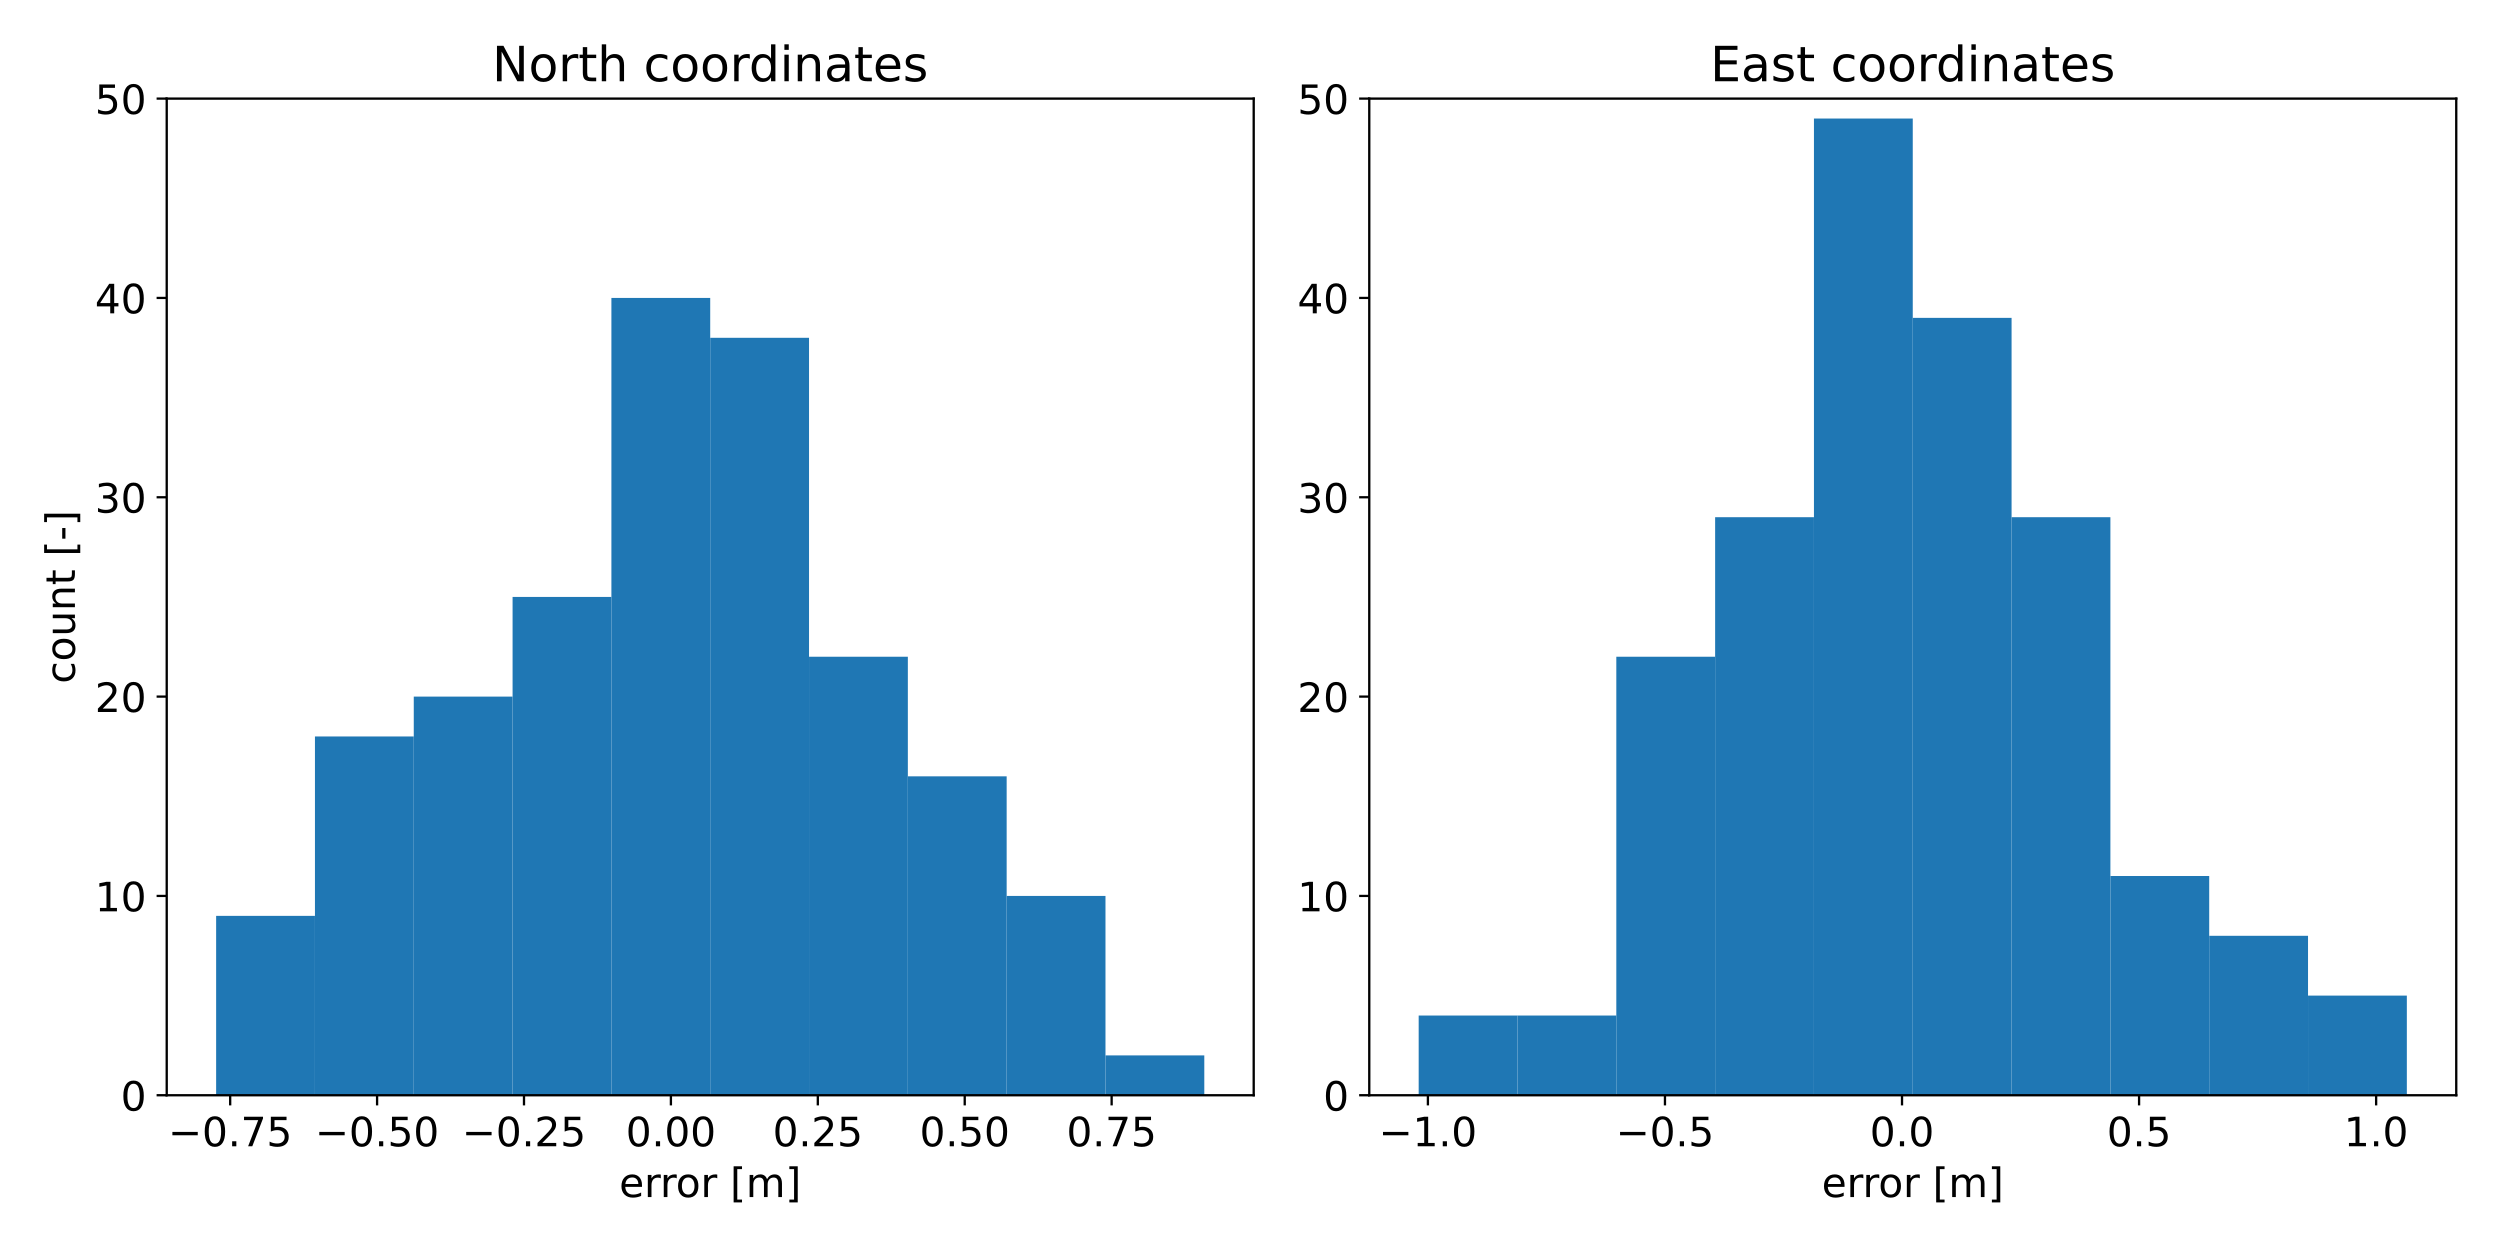
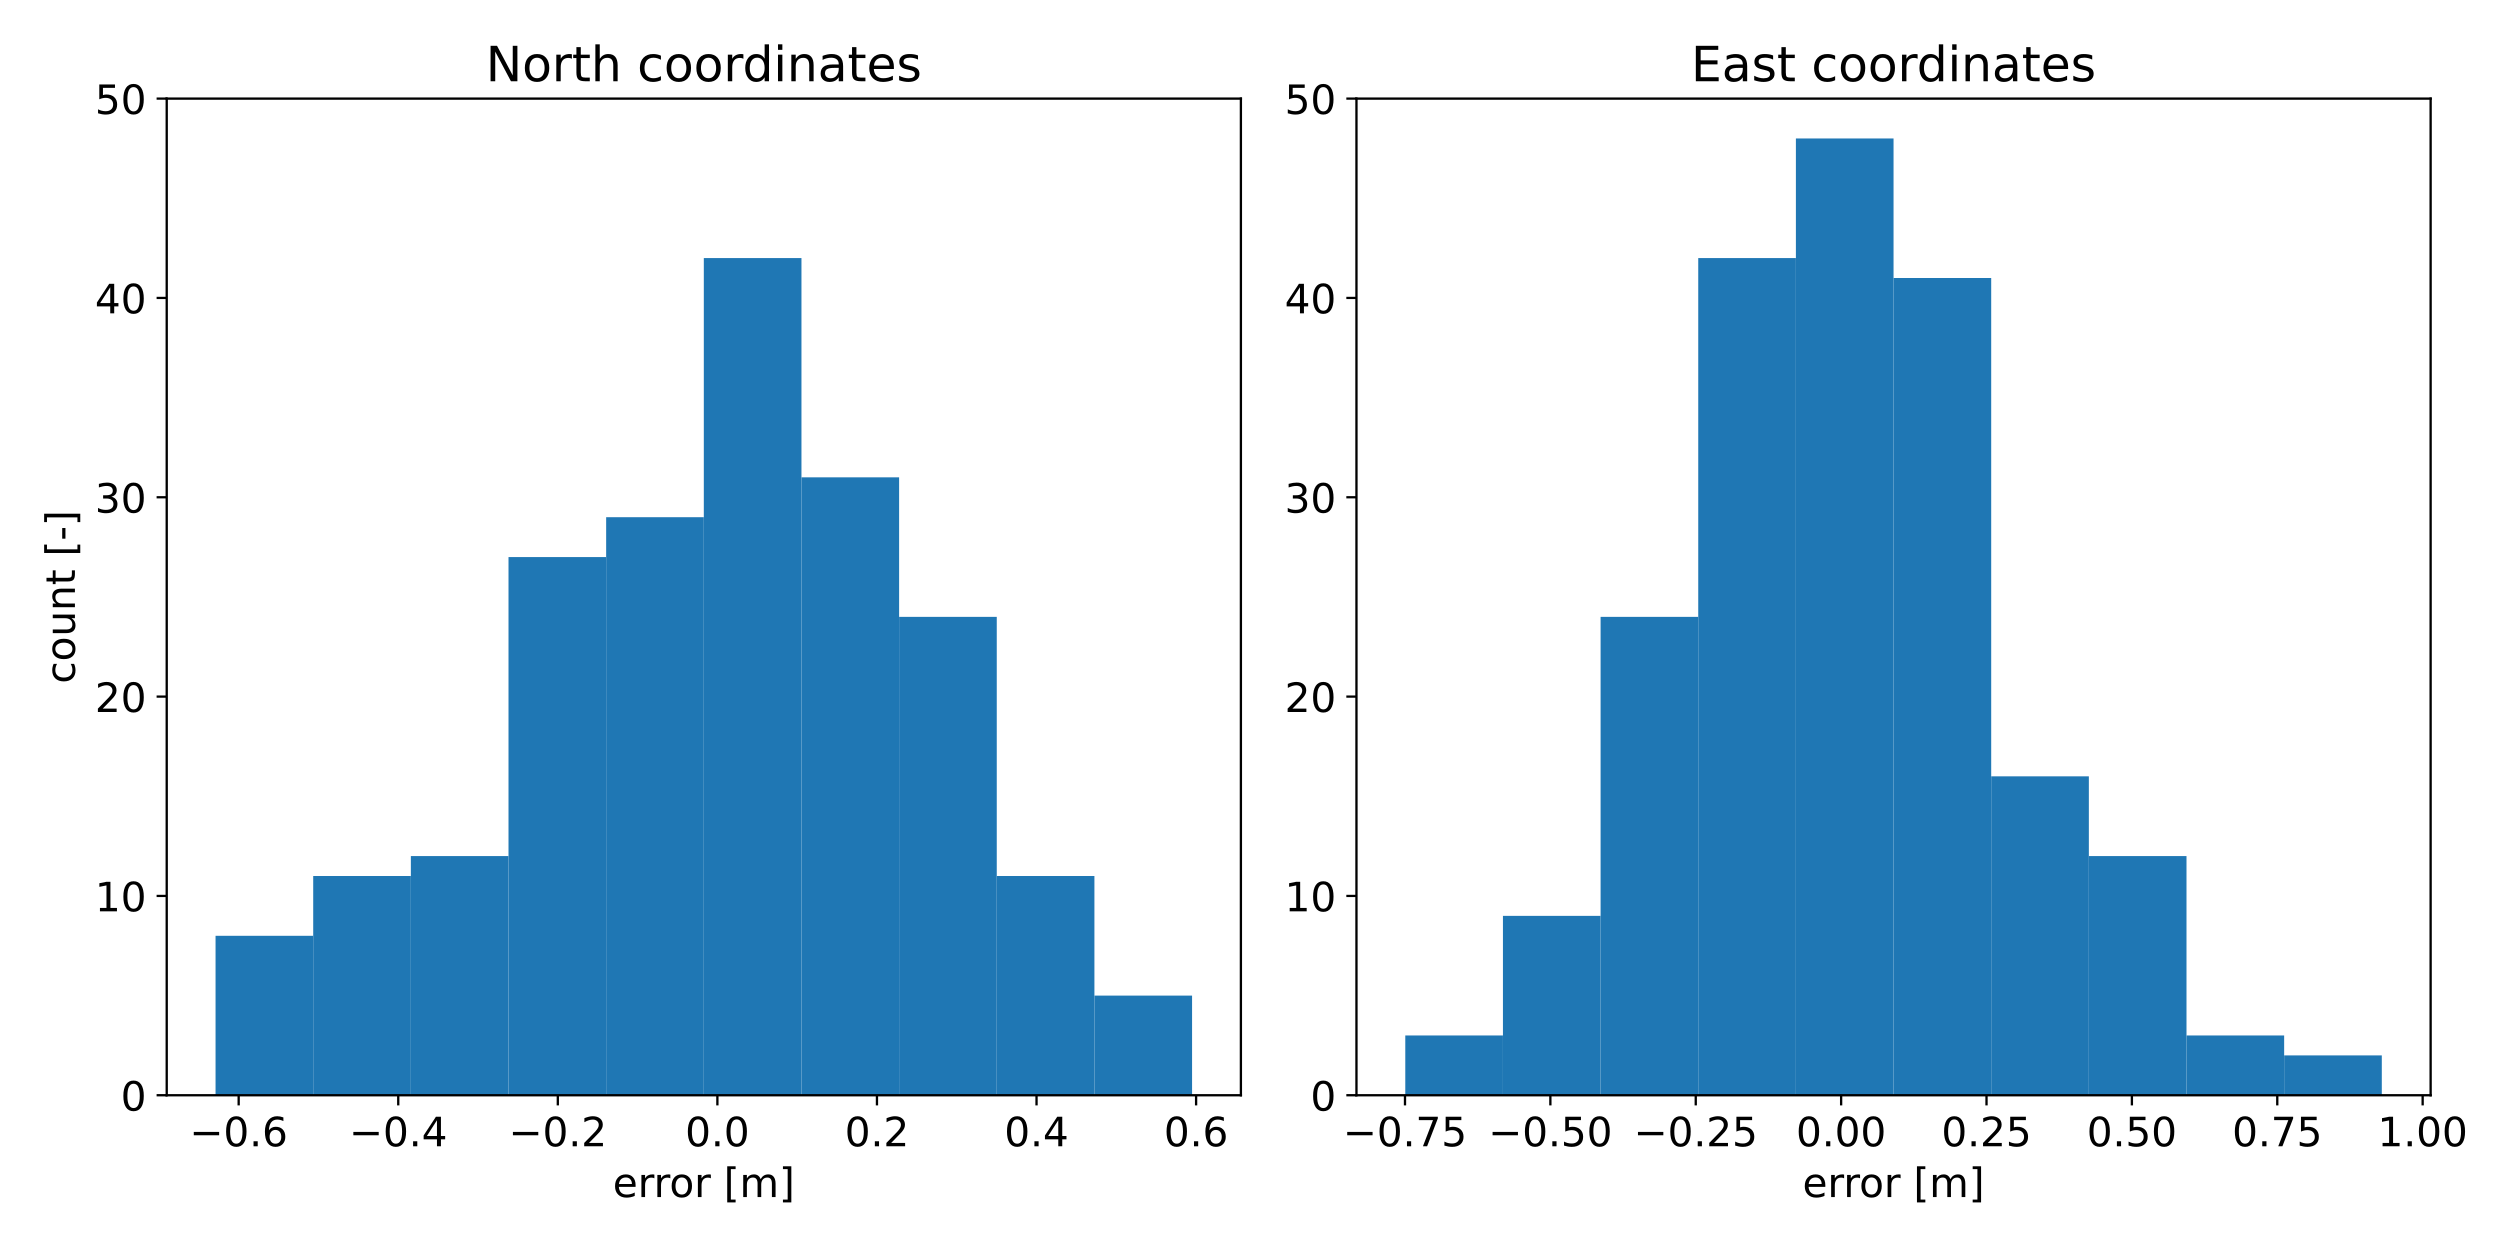
<svg xmlns="http://www.w3.org/2000/svg" xmlns:xlink="http://www.w3.org/1999/xlink" width="864pt" height="432pt" viewBox="0 0 864 432" version="1.1">
  <defs>
    <style type="text/css">*{stroke-linejoin: round; stroke-linecap: butt}</style>
  </defs>
  <g id="figure_1">
    <g id="patch_1">
      <path d="M 0 432  L 864 432  L 864 0  L 0 0  z " style="fill: #ffffff" />
    </g>
    <g id="axes_1">
      <g id="patch_2">
-         <path d="M 57.62 378.52  L 433.28 378.52  L 433.28 34.08  L 57.62 34.08  z " style="fill: #ffffff" />
+         <path d="M 57.62 378.52  L 428.853 378.52  L 428.853 34.08  L 57.62 34.08  z " style="fill: #ffffff" />
      </g>
      <g id="patch_3">
-         <path d="M 74.695 378.52  L 108.846 378.52  L 108.846 316.521  L 74.695 316.521  z " clip-path="url(#p1fa84234ca)" style="fill: #1f77b4" />
+         <path d="M 74.494 378.52  L 108.243 378.52  L 108.243 323.41  L 74.494 323.41  z " clip-path="url(#p7d3e9cc7a5)" style="fill: #1f77b4" />
      </g>
      <g id="patch_4">
-         <path d="M 108.846 378.52  L 142.997 378.52  L 142.997 254.522  L 108.846 254.522  z " clip-path="url(#p1fa84234ca)" style="fill: #1f77b4" />
+         <path d="M 108.243 378.52  L 141.991 378.52  L 141.991 302.743  L 108.243 302.743  z " clip-path="url(#p7d3e9cc7a5)" style="fill: #1f77b4" />
      </g>
      <g id="patch_5">
-         <path d="M 142.997 378.52  L 177.148 378.52  L 177.148 240.744  L 142.997 240.744  z " clip-path="url(#p1fa84234ca)" style="fill: #1f77b4" />
+         <path d="M 141.991 378.52  L 175.74 378.52  L 175.74 295.854  L 141.991 295.854  z " clip-path="url(#p7d3e9cc7a5)" style="fill: #1f77b4" />
      </g>
      <g id="patch_6">
-         <path d="M 177.148 378.52  L 211.299 378.52  L 211.299 206.3  L 177.148 206.3  z " clip-path="url(#p1fa84234ca)" style="fill: #1f77b4" />
+         <path d="M 175.74 378.52  L 209.488 378.52  L 209.488 192.522  L 175.74 192.522  z " clip-path="url(#p7d3e9cc7a5)" style="fill: #1f77b4" />
      </g>
      <g id="patch_7">
-         <path d="M 211.299 378.52  L 245.45 378.52  L 245.45 102.968  L 211.299 102.968  z " clip-path="url(#p1fa84234ca)" style="fill: #1f77b4" />
+         <path d="M 209.488 378.52  L 243.237 378.52  L 243.237 178.745  L 209.488 178.745  z " clip-path="url(#p7d3e9cc7a5)" style="fill: #1f77b4" />
      </g>
      <g id="patch_8">
-         <path d="M 245.45 378.52  L 279.601 378.52  L 279.601 116.746  L 245.45 116.746  z " clip-path="url(#p1fa84234ca)" style="fill: #1f77b4" />
+         <path d="M 243.237 378.52  L 276.985 378.52  L 276.985 89.19  L 243.237 89.19  z " clip-path="url(#p7d3e9cc7a5)" style="fill: #1f77b4" />
      </g>
      <g id="patch_9">
-         <path d="M 279.601 378.52  L 313.752 378.52  L 313.752 226.966  L 279.601 226.966  z " clip-path="url(#p1fa84234ca)" style="fill: #1f77b4" />
+         <path d="M 276.985 378.52  L 310.733 378.52  L 310.733 164.967  L 276.985 164.967  z " clip-path="url(#p7d3e9cc7a5)" style="fill: #1f77b4" />
      </g>
      <g id="patch_10">
-         <path d="M 313.752 378.52  L 347.903 378.52  L 347.903 268.299  L 313.752 268.299  z " clip-path="url(#p1fa84234ca)" style="fill: #1f77b4" />
+         <path d="M 310.733 378.52  L 344.482 378.52  L 344.482 213.189  L 310.733 213.189  z " clip-path="url(#p7d3e9cc7a5)" style="fill: #1f77b4" />
      </g>
      <g id="patch_11">
-         <path d="M 347.903 378.52  L 382.054 378.52  L 382.054 309.632  L 347.903 309.632  z " clip-path="url(#p1fa84234ca)" style="fill: #1f77b4" />
+         <path d="M 344.482 378.52  L 378.23 378.52  L 378.23 302.743  L 344.482 302.743  z " clip-path="url(#p7d3e9cc7a5)" style="fill: #1f77b4" />
      </g>
      <g id="patch_12">
-         <path d="M 382.054 378.52  L 416.205 378.52  L 416.205 364.742  L 382.054 364.742  z " clip-path="url(#p1fa84234ca)" style="fill: #1f77b4" />
+         <path d="M 378.23 378.52  L 411.979 378.52  L 411.979 344.076  L 378.23 344.076  z " clip-path="url(#p7d3e9cc7a5)" style="fill: #1f77b4" />
      </g>
      <g id="matplotlib.axis_1">
        <g id="xtick_1">
          <g id="line2d_1">
            <defs>
-               <path id="m1dfc6619f4" d="M 0 0  L 0 3.5  " style="stroke: #000000; stroke-width: 0.8" />
+               <path id="m790260acdb" d="M 0 0  L 0 3.5  " style="stroke: #000000; stroke-width: 0.8" />
            </defs>
            <g>
-               <use xlink:href="#m1dfc6619f4" x="79.549" y="378.52" style="stroke: #000000; stroke-width: 0.8" />
+               <use xlink:href="#m790260acdb" x="82.485" y="378.52" style="stroke: #000000; stroke-width: 0.8" />
            </g>
          </g>
          <g id="text_1">
-             <g transform="translate(58.0972 396.1578) scale(0.14 -0.14)">
+             <g transform="translate(65.48702 396.1578) scale(0.14 -0.14)">
              <defs>
                <path id="DejaVuSans-2212" d="M 678 2272  L 4684 2272  L 4684 1741  L 678 1741  L 678 2272  z " transform="scale(0.015625)" />
                <path id="DejaVuSans-30" d="M 2034 4250  Q 1547 4250 1301 3770  Q 1056 3291 1056 2328  Q 1056 1369 1301 889  Q 1547 409 2034 409  Q 2525 409 2770 889  Q 3016 1369 3016 2328  Q 3016 3291 2770 3770  Q 2525 4250 2034 4250  z M 2034 4750  Q 2819 4750 3233 4129  Q 3647 3509 3647 2328  Q 3647 1150 3233 529  Q 2819 -91 2034 -91  Q 1250 -91 836 529  Q 422 1150 422 2328  Q 422 3509 836 4129  Q 1250 4750 2034 4750  z " transform="scale(0.015625)" />
                <path id="DejaVuSans-2e" d="M 684 794  L 1344 794  L 1344 0  L 684 0  L 684 794  z " transform="scale(0.015625)" />
-                 <path id="DejaVuSans-37" d="M 525 4666  L 3525 4666  L 3525 4397  L 1831 0  L 1172 0  L 2766 4134  L 525 4134  L 525 4666  z " transform="scale(0.015625)" />
-                 <path id="DejaVuSans-35" d="M 691 4666  L 3169 4666  L 3169 4134  L 1269 4134  L 1269 2991  Q 1406 3038 1543 3061  Q 1681 3084 1819 3084  Q 2600 3084 3056 2656  Q 3513 2228 3513 1497  Q 3513 744 3044 326  Q 2575 -91 1722 -91  Q 1428 -91 1123 -41  Q 819 9 494 109  L 494 744  Q 775 591 1075 516  Q 1375 441 1709 441  Q 2250 441 2565 725  Q 2881 1009 2881 1497  Q 2881 1984 2565 2268  Q 2250 2553 1709 2553  Q 1456 2553 1204 2497  Q 953 2441 691 2322  L 691 4666  z " transform="scale(0.015625)" />
+                 <path id="DejaVuSans-36" d="M 2113 2584  Q 1688 2584 1439 2293  Q 1191 2003 1191 1497  Q 1191 994 1439 701  Q 1688 409 2113 409  Q 2538 409 2786 701  Q 3034 994 3034 1497  Q 3034 2003 2786 2293  Q 2538 2584 2113 2584  z M 3366 4563  L 3366 3988  Q 3128 4100 2886 4159  Q 2644 4219 2406 4219  Q 1781 4219 1451 3797  Q 1122 3375 1075 2522  Q 1259 2794 1537 2939  Q 1816 3084 2150 3084  Q 2853 3084 3261 2657  Q 3669 2231 3669 1497  Q 3669 778 3244 343  Q 2819 -91 2113 -91  Q 1303 -91 875 529  Q 447 1150 447 2328  Q 447 3434 972 4092  Q 1497 4750 2381 4750  Q 2619 4750 2861 4703  Q 3103 4656 3366 4563  z " transform="scale(0.015625)" />
              </defs>
              <use xlink:href="#DejaVuSans-2212" />
              <use xlink:href="#DejaVuSans-30" x="83.789" />
              <use xlink:href="#DejaVuSans-2e" x="147.412" />
-               <use xlink:href="#DejaVuSans-37" x="179.199" />
-               <use xlink:href="#DejaVuSans-35" x="242.822" />
+               <use xlink:href="#DejaVuSans-36" x="179.199" />
            </g>
          </g>
        </g>
        <g id="xtick_2">
          <g id="line2d_2">
            <g>
-               <use xlink:href="#m1dfc6619f4" x="130.321" y="378.52" style="stroke: #000000; stroke-width: 0.8" />
+               <use xlink:href="#m790260acdb" x="137.633" y="378.52" style="stroke: #000000; stroke-width: 0.8" />
            </g>
          </g>
          <g id="text_2">
-             <g transform="translate(108.8692 396.1578) scale(0.14 -0.14)">
+             <g transform="translate(120.635 396.1578) scale(0.14 -0.14)">
+               <defs>
+                 <path id="DejaVuSans-34" d="M 2419 4116  L 825 1625  L 2419 1625  L 2419 4116  z M 2253 4666  L 3047 4666  L 3047 1625  L 3713 1625  L 3713 1100  L 3047 1100  L 3047 0  L 2419 0  L 2419 1100  L 313 1100  L 313 1709  L 2253 4666  z " transform="scale(0.015625)" />
+               </defs>
              <use xlink:href="#DejaVuSans-2212" />
              <use xlink:href="#DejaVuSans-30" x="83.789" />
              <use xlink:href="#DejaVuSans-2e" x="147.412" />
-               <use xlink:href="#DejaVuSans-35" x="179.199" />
-               <use xlink:href="#DejaVuSans-30" x="242.822" />
+               <use xlink:href="#DejaVuSans-34" x="179.199" />
            </g>
          </g>
        </g>
        <g id="xtick_3">
          <g id="line2d_3">
            <g>
-               <use xlink:href="#m1dfc6619f4" x="181.093" y="378.52" style="stroke: #000000; stroke-width: 0.8" />
+               <use xlink:href="#m790260acdb" x="192.781" y="378.52" style="stroke: #000000; stroke-width: 0.8" />
            </g>
          </g>
          <g id="text_3">
-             <g transform="translate(159.6413 396.1578) scale(0.14 -0.14)">
+             <g transform="translate(175.7829 396.1578) scale(0.14 -0.14)">
              <defs>
                <path id="DejaVuSans-32" d="M 1228 531  L 3431 531  L 3431 0  L 469 0  L 469 531  Q 828 903 1448 1529  Q 2069 2156 2228 2338  Q 2531 2678 2651 2914  Q 2772 3150 2772 3378  Q 2772 3750 2511 3984  Q 2250 4219 1831 4219  Q 1534 4219 1204 4116  Q 875 4013 500 3803  L 500 4441  Q 881 4594 1212 4672  Q 1544 4750 1819 4750  Q 2544 4750 2975 4387  Q 3406 4025 3406 3419  Q 3406 3131 3298 2873  Q 3191 2616 2906 2266  Q 2828 2175 2409 1742  Q 1991 1309 1228 531  z " transform="scale(0.015625)" />
              </defs>
              <use xlink:href="#DejaVuSans-2212" />
              <use xlink:href="#DejaVuSans-30" x="83.789" />
              <use xlink:href="#DejaVuSans-2e" x="147.412" />
              <use xlink:href="#DejaVuSans-32" x="179.199" />
-               <use xlink:href="#DejaVuSans-35" x="242.822" />
            </g>
          </g>
        </g>
        <g id="xtick_4">
          <g id="line2d_4">
            <g>
-               <use xlink:href="#m1dfc6619f4" x="231.865" y="378.52" style="stroke: #000000; stroke-width: 0.8" />
+               <use xlink:href="#m790260acdb" x="247.929" y="378.52" style="stroke: #000000; stroke-width: 0.8" />
            </g>
          </g>
          <g id="text_4">
-             <g transform="translate(216.2791 396.1578) scale(0.14 -0.14)">
+             <g transform="translate(236.7966 396.1578) scale(0.14 -0.14)">
              <use xlink:href="#DejaVuSans-30" />
              <use xlink:href="#DejaVuSans-2e" x="63.623" />
              <use xlink:href="#DejaVuSans-30" x="95.41" />
-               <use xlink:href="#DejaVuSans-30" x="159.033" />
            </g>
          </g>
        </g>
        <g id="xtick_5">
          <g id="line2d_5">
            <g>
-               <use xlink:href="#m1dfc6619f4" x="282.637" y="378.52" style="stroke: #000000; stroke-width: 0.8" />
+               <use xlink:href="#m790260acdb" x="303.077" y="378.52" style="stroke: #000000; stroke-width: 0.8" />
            </g>
          </g>
          <g id="text_5">
-             <g transform="translate(267.0511 396.1578) scale(0.14 -0.14)">
+             <g transform="translate(291.9445 396.1578) scale(0.14 -0.14)">
              <use xlink:href="#DejaVuSans-30" />
              <use xlink:href="#DejaVuSans-2e" x="63.623" />
              <use xlink:href="#DejaVuSans-32" x="95.41" />
-               <use xlink:href="#DejaVuSans-35" x="159.033" />
            </g>
          </g>
        </g>
        <g id="xtick_6">
          <g id="line2d_6">
            <g>
-               <use xlink:href="#m1dfc6619f4" x="333.409" y="378.52" style="stroke: #000000; stroke-width: 0.8" />
+               <use xlink:href="#m790260acdb" x="358.225" y="378.52" style="stroke: #000000; stroke-width: 0.8" />
            </g>
          </g>
          <g id="text_6">
-             <g transform="translate(317.8232 396.1578) scale(0.14 -0.14)">
-               <use xlink:href="#DejaVuSans-30" />
-               <use xlink:href="#DejaVuSans-2e" x="63.623" />
-               <use xlink:href="#DejaVuSans-35" x="95.41" />
-               <use xlink:href="#DejaVuSans-30" x="159.033" />
+             <g transform="translate(347.0925 396.1578) scale(0.14 -0.14)">
+               <use xlink:href="#DejaVuSans-30" />
+               <use xlink:href="#DejaVuSans-2e" x="63.623" />
+               <use xlink:href="#DejaVuSans-34" x="95.41" />
            </g>
          </g>
        </g>
        <g id="xtick_7">
          <g id="line2d_7">
            <g>
-               <use xlink:href="#m1dfc6619f4" x="384.181" y="378.52" style="stroke: #000000; stroke-width: 0.8" />
+               <use xlink:href="#m790260acdb" x="413.373" y="378.52" style="stroke: #000000; stroke-width: 0.8" />
            </g>
          </g>
          <g id="text_7">
-             <g transform="translate(368.5952 396.1578) scale(0.14 -0.14)">
-               <use xlink:href="#DejaVuSans-30" />
-               <use xlink:href="#DejaVuSans-2e" x="63.623" />
-               <use xlink:href="#DejaVuSans-37" x="95.41" />
-               <use xlink:href="#DejaVuSans-35" x="159.033" />
+             <g transform="translate(402.2404 396.1578) scale(0.14 -0.14)">
+               <use xlink:href="#DejaVuSans-30" />
+               <use xlink:href="#DejaVuSans-2e" x="63.623" />
+               <use xlink:href="#DejaVuSans-36" x="95.41" />
            </g>
          </g>
        </g>
        <g id="text_8">
-           <g transform="translate(214.0014 413.7072) scale(0.14 -0.14)">
+           <g transform="translate(211.788 413.7072) scale(0.14 -0.14)">
            <defs>
              <path id="DejaVuSans-65" d="M 3597 1894  L 3597 1613  L 953 1613  Q 991 1019 1311 708  Q 1631 397 2203 397  Q 2534 397 2845 478  Q 3156 559 3463 722  L 3463 178  Q 3153 47 2828 -22  Q 2503 -91 2169 -91  Q 1331 -91 842 396  Q 353 884 353 1716  Q 353 2575 817 3079  Q 1281 3584 2069 3584  Q 2775 3584 3186 3129  Q 3597 2675 3597 1894  z M 3022 2063  Q 3016 2534 2758 2815  Q 2500 3097 2075 3097  Q 1594 3097 1305 2825  Q 1016 2553 972 2059  L 3022 2063  z " transform="scale(0.015625)" />
              <path id="DejaVuSans-72" d="M 2631 2963  Q 2534 3019 2420 3045  Q 2306 3072 2169 3072  Q 1681 3072 1420 2755  Q 1159 2438 1159 1844  L 1159 0  L 581 0  L 581 3500  L 1159 3500  L 1159 2956  Q 1341 3275 1631 3429  Q 1922 3584 2338 3584  Q 2397 3584 2469 3576  Q 2541 3569 2628 3553  L 2631 2963  z " transform="scale(0.015625)" />
              <path id="DejaVuSans-6f" d="M 1959 3097  Q 1497 3097 1228 2736  Q 959 2375 959 1747  Q 959 1119 1226 758  Q 1494 397 1959 397  Q 2419 397 2687 759  Q 2956 1122 2956 1747  Q 2956 2369 2687 2733  Q 2419 3097 1959 3097  z M 1959 3584  Q 2709 3584 3137 3096  Q 3566 2609 3566 1747  Q 3566 888 3137 398  Q 2709 -91 1959 -91  Q 1206 -91 779 398  Q 353 888 353 1747  Q 353 2609 779 3096  Q 1206 3584 1959 3584  z " transform="scale(0.015625)" />
              <path id="DejaVuSans-20" transform="scale(0.015625)" />
              <path id="DejaVuSans-5b" d="M 550 4863  L 1875 4863  L 1875 4416  L 1125 4416  L 1125 -397  L 1875 -397  L 1875 -844  L 550 -844  L 550 4863  z " transform="scale(0.015625)" />
              <path id="DejaVuSans-6d" d="M 3328 2828  Q 3544 3216 3844 3400  Q 4144 3584 4550 3584  Q 5097 3584 5394 3201  Q 5691 2819 5691 2113  L 5691 0  L 5113 0  L 5113 2094  Q 5113 2597 4934 2840  Q 4756 3084 4391 3084  Q 3944 3084 3684 2787  Q 3425 2491 3425 1978  L 3425 0  L 2847 0  L 2847 2094  Q 2847 2600 2669 2842  Q 2491 3084 2119 3084  Q 1678 3084 1418 2786  Q 1159 2488 1159 1978  L 1159 0  L 581 0  L 581 3500  L 1159 3500  L 1159 2956  Q 1356 3278 1631 3431  Q 1906 3584 2284 3584  Q 2666 3584 2933 3390  Q 3200 3197 3328 2828  z " transform="scale(0.015625)" />
              <path id="DejaVuSans-5d" d="M 1947 4863  L 1947 -844  L 622 -844  L 622 -397  L 1369 -397  L 1369 4416  L 622 4416  L 622 4863  L 1947 4863  z " transform="scale(0.015625)" />
            </defs>
            <use xlink:href="#DejaVuSans-65" />
            <use xlink:href="#DejaVuSans-72" x="61.523" />
            <use xlink:href="#DejaVuSans-72" x="100.887" />
            <use xlink:href="#DejaVuSans-6f" x="139.75" />
            <use xlink:href="#DejaVuSans-72" x="200.932" />
            <use xlink:href="#DejaVuSans-20" x="242.045" />
            <use xlink:href="#DejaVuSans-5b" x="273.832" />
            <use xlink:href="#DejaVuSans-6d" x="312.846" />
            <use xlink:href="#DejaVuSans-5d" x="410.258" />
          </g>
        </g>
      </g>
      <g id="matplotlib.axis_2">
        <g id="ytick_1">
          <g id="line2d_8">
            <defs>
-               <path id="m271e6971ee" d="M 0 0  L -3.5 0  " style="stroke: #000000; stroke-width: 0.8" />
+               <path id="m0216bd4b1c" d="M 0 0  L -3.5 0  " style="stroke: #000000; stroke-width: 0.8" />
            </defs>
            <g>
-               <use xlink:href="#m271e6971ee" x="57.62" y="378.52" style="stroke: #000000; stroke-width: 0.8" />
+               <use xlink:href="#m0216bd4b1c" x="57.62" y="378.52" style="stroke: #000000; stroke-width: 0.8" />
            </g>
          </g>
          <g id="text_9">
            <g transform="translate(41.7125 383.8389) scale(0.14 -0.14)">
              <use xlink:href="#DejaVuSans-30" />
            </g>
          </g>
        </g>
        <g id="ytick_2">
          <g id="line2d_9">
            <g>
-               <use xlink:href="#m271e6971ee" x="57.62" y="309.632" style="stroke: #000000; stroke-width: 0.8" />
+               <use xlink:href="#m0216bd4b1c" x="57.62" y="309.632" style="stroke: #000000; stroke-width: 0.8" />
            </g>
          </g>
          <g id="text_10">
            <g transform="translate(32.805 314.9509) scale(0.14 -0.14)">
              <defs>
                <path id="DejaVuSans-31" d="M 794 531  L 1825 531  L 1825 4091  L 703 3866  L 703 4441  L 1819 4666  L 2450 4666  L 2450 531  L 3481 531  L 3481 0  L 794 0  L 794 531  z " transform="scale(0.015625)" />
              </defs>
              <use xlink:href="#DejaVuSans-31" />
              <use xlink:href="#DejaVuSans-30" x="63.623" />
            </g>
          </g>
        </g>
        <g id="ytick_3">
          <g id="line2d_10">
            <g>
-               <use xlink:href="#m271e6971ee" x="57.62" y="240.744" style="stroke: #000000; stroke-width: 0.8" />
+               <use xlink:href="#m0216bd4b1c" x="57.62" y="240.744" style="stroke: #000000; stroke-width: 0.8" />
            </g>
          </g>
          <g id="text_11">
            <g transform="translate(32.805 246.0629) scale(0.14 -0.14)">
              <use xlink:href="#DejaVuSans-32" />
              <use xlink:href="#DejaVuSans-30" x="63.623" />
            </g>
          </g>
        </g>
        <g id="ytick_4">
          <g id="line2d_11">
            <g>
-               <use xlink:href="#m271e6971ee" x="57.62" y="171.856" style="stroke: #000000; stroke-width: 0.8" />
+               <use xlink:href="#m0216bd4b1c" x="57.62" y="171.856" style="stroke: #000000; stroke-width: 0.8" />
            </g>
          </g>
          <g id="text_12">
            <g transform="translate(32.805 177.1749) scale(0.14 -0.14)">
              <defs>
                <path id="DejaVuSans-33" d="M 2597 2516  Q 3050 2419 3304 2112  Q 3559 1806 3559 1356  Q 3559 666 3084 287  Q 2609 -91 1734 -91  Q 1441 -91 1130 -33  Q 819 25 488 141  L 488 750  Q 750 597 1062 519  Q 1375 441 1716 441  Q 2309 441 2620 675  Q 2931 909 2931 1356  Q 2931 1769 2642 2001  Q 2353 2234 1838 2234  L 1294 2234  L 1294 2753  L 1863 2753  Q 2328 2753 2575 2939  Q 2822 3125 2822 3475  Q 2822 3834 2567 4026  Q 2313 4219 1838 4219  Q 1578 4219 1281 4162  Q 984 4106 628 3988  L 628 4550  Q 988 4650 1302 4700  Q 1616 4750 1894 4750  Q 2613 4750 3031 4423  Q 3450 4097 3450 3541  Q 3450 3153 3228 2886  Q 3006 2619 2597 2516  z " transform="scale(0.015625)" />
              </defs>
              <use xlink:href="#DejaVuSans-33" />
              <use xlink:href="#DejaVuSans-30" x="63.623" />
            </g>
          </g>
        </g>
        <g id="ytick_5">
          <g id="line2d_12">
            <g>
-               <use xlink:href="#m271e6971ee" x="57.62" y="102.968" style="stroke: #000000; stroke-width: 0.8" />
+               <use xlink:href="#m0216bd4b1c" x="57.62" y="102.968" style="stroke: #000000; stroke-width: 0.8" />
            </g>
          </g>
          <g id="text_13">
            <g transform="translate(32.805 108.2869) scale(0.14 -0.14)">
-               <defs>
-                 <path id="DejaVuSans-34" d="M 2419 4116  L 825 1625  L 2419 1625  L 2419 4116  z M 2253 4666  L 3047 4666  L 3047 1625  L 3713 1625  L 3713 1100  L 3047 1100  L 3047 0  L 2419 0  L 2419 1100  L 313 1100  L 313 1709  L 2253 4666  z " transform="scale(0.015625)" />
-               </defs>
              <use xlink:href="#DejaVuSans-34" />
              <use xlink:href="#DejaVuSans-30" x="63.623" />
            </g>
          </g>
        </g>
        <g id="ytick_6">
          <g id="line2d_13">
            <g>
-               <use xlink:href="#m271e6971ee" x="57.62" y="34.08" style="stroke: #000000; stroke-width: 0.8" />
+               <use xlink:href="#m0216bd4b1c" x="57.62" y="34.08" style="stroke: #000000; stroke-width: 0.8" />
            </g>
          </g>
          <g id="text_14">
            <g transform="translate(32.805 39.39891) scale(0.14 -0.14)">
+               <defs>
+                 <path id="DejaVuSans-35" d="M 691 4666  L 3169 4666  L 3169 4134  L 1269 4134  L 1269 2991  Q 1406 3038 1543 3061  Q 1681 3084 1819 3084  Q 2600 3084 3056 2656  Q 3513 2228 3513 1497  Q 3513 744 3044 326  Q 2575 -91 1722 -91  Q 1428 -91 1123 -41  Q 819 9 494 109  L 494 744  Q 775 591 1075 516  Q 1375 441 1709 441  Q 2250 441 2565 725  Q 2881 1009 2881 1497  Q 2881 1984 2565 2268  Q 2250 2553 1709 2553  Q 1456 2553 1204 2497  Q 953 2441 691 2322  L 691 4666  z " transform="scale(0.015625)" />
+               </defs>
              <use xlink:href="#DejaVuSans-35" />
              <use xlink:href="#DejaVuSans-30" x="63.623" />
            </g>
          </g>
        </g>
        <g id="text_15">
          <g transform="translate(25.89344 236.2611) rotate(-90) scale(0.14 -0.14)">
            <defs>
              <path id="DejaVuSans-63" d="M 3122 3366  L 3122 2828  Q 2878 2963 2633 3030  Q 2388 3097 2138 3097  Q 1578 3097 1268 2742  Q 959 2388 959 1747  Q 959 1106 1268 751  Q 1578 397 2138 397  Q 2388 397 2633 464  Q 2878 531 3122 666  L 3122 134  Q 2881 22 2623 -34  Q 2366 -91 2075 -91  Q 1284 -91 818 406  Q 353 903 353 1747  Q 353 2603 823 3093  Q 1294 3584 2113 3584  Q 2378 3584 2631 3529  Q 2884 3475 3122 3366  z " transform="scale(0.015625)" />
              <path id="DejaVuSans-75" d="M 544 1381  L 544 3500  L 1119 3500  L 1119 1403  Q 1119 906 1312 657  Q 1506 409 1894 409  Q 2359 409 2629 706  Q 2900 1003 2900 1516  L 2900 3500  L 3475 3500  L 3475 0  L 2900 0  L 2900 538  Q 2691 219 2414 64  Q 2138 -91 1772 -91  Q 1169 -91 856 284  Q 544 659 544 1381  z M 1991 3584  L 1991 3584  z " transform="scale(0.015625)" />
              <path id="DejaVuSans-6e" d="M 3513 2113  L 3513 0  L 2938 0  L 2938 2094  Q 2938 2591 2744 2837  Q 2550 3084 2163 3084  Q 1697 3084 1428 2787  Q 1159 2491 1159 1978  L 1159 0  L 581 0  L 581 3500  L 1159 3500  L 1159 2956  Q 1366 3272 1645 3428  Q 1925 3584 2291 3584  Q 2894 3584 3203 3211  Q 3513 2838 3513 2113  z " transform="scale(0.015625)" />
              <path id="DejaVuSans-74" d="M 1172 4494  L 1172 3500  L 2356 3500  L 2356 3053  L 1172 3053  L 1172 1153  Q 1172 725 1289 603  Q 1406 481 1766 481  L 2356 481  L 2356 0  L 1766 0  Q 1100 0 847 248  Q 594 497 594 1153  L 594 3053  L 172 3053  L 172 3500  L 594 3500  L 594 4494  L 1172 4494  z " transform="scale(0.015625)" />
              <path id="DejaVuSans-2d" d="M 313 2009  L 1997 2009  L 1997 1497  L 313 1497  L 313 2009  z " transform="scale(0.015625)" />
            </defs>
            <use xlink:href="#DejaVuSans-63" />
            <use xlink:href="#DejaVuSans-6f" x="54.98" />
            <use xlink:href="#DejaVuSans-75" x="116.162" />
            <use xlink:href="#DejaVuSans-6e" x="179.541" />
            <use xlink:href="#DejaVuSans-74" x="242.92" />
            <use xlink:href="#DejaVuSans-20" x="282.129" />
            <use xlink:href="#DejaVuSans-5b" x="313.916" />
            <use xlink:href="#DejaVuSans-2d" x="352.93" />
            <use xlink:href="#DejaVuSans-5d" x="389.014" />
          </g>
        </g>
      </g>
      <g id="patch_13">
        <path d="M 57.62 378.52  L 57.62 34.08  " style="fill: none; stroke: #000000; stroke-width: 0.8; stroke-linejoin: miter; stroke-linecap: square" />
      </g>
      <g id="patch_14">
-         <path d="M 433.28 378.52  L 433.28 34.08  " style="fill: none; stroke: #000000; stroke-width: 0.8; stroke-linejoin: miter; stroke-linecap: square" />
+         <path d="M 428.853 378.52  L 428.853 34.08  " style="fill: none; stroke: #000000; stroke-width: 0.8; stroke-linejoin: miter; stroke-linecap: square" />
      </g>
      <g id="patch_15">
-         <path d="M 57.62 378.52  L 433.28 378.52  " style="fill: none; stroke: #000000; stroke-width: 0.8; stroke-linejoin: miter; stroke-linecap: square" />
+         <path d="M 57.62 378.52  L 428.853 378.52  " style="fill: none; stroke: #000000; stroke-width: 0.8; stroke-linejoin: miter; stroke-linecap: square" />
      </g>
      <g id="patch_16">
-         <path d="M 57.62 34.08  L 433.28 34.08  " style="fill: none; stroke: #000000; stroke-width: 0.8; stroke-linejoin: miter; stroke-linecap: square" />
+         <path d="M 57.62 34.08  L 428.853 34.08  " style="fill: none; stroke: #000000; stroke-width: 0.8; stroke-linejoin: miter; stroke-linecap: square" />
      </g>
      <g id="text_16">
-         <g transform="translate(170.1072 28.08) scale(0.168 -0.168)">
+         <g transform="translate(167.8938 28.08) scale(0.168 -0.168)">
          <defs>
            <path id="DejaVuSans-4e" d="M 628 4666  L 1478 4666  L 3547 763  L 3547 4666  L 4159 4666  L 4159 0  L 3309 0  L 1241 3903  L 1241 0  L 628 0  L 628 4666  z " transform="scale(0.015625)" />
            <path id="DejaVuSans-68" d="M 3513 2113  L 3513 0  L 2938 0  L 2938 2094  Q 2938 2591 2744 2837  Q 2550 3084 2163 3084  Q 1697 3084 1428 2787  Q 1159 2491 1159 1978  L 1159 0  L 581 0  L 581 4863  L 1159 4863  L 1159 2956  Q 1366 3272 1645 3428  Q 1925 3584 2291 3584  Q 2894 3584 3203 3211  Q 3513 2838 3513 2113  z " transform="scale(0.015625)" />
            <path id="DejaVuSans-64" d="M 2906 2969  L 2906 4863  L 3481 4863  L 3481 0  L 2906 0  L 2906 525  Q 2725 213 2448 61  Q 2172 -91 1784 -91  Q 1150 -91 751 415  Q 353 922 353 1747  Q 353 2572 751 3078  Q 1150 3584 1784 3584  Q 2172 3584 2448 3432  Q 2725 3281 2906 2969  z M 947 1747  Q 947 1113 1208 752  Q 1469 391 1925 391  Q 2381 391 2643 752  Q 2906 1113 2906 1747  Q 2906 2381 2643 2742  Q 2381 3103 1925 3103  Q 1469 3103 1208 2742  Q 947 2381 947 1747  z " transform="scale(0.015625)" />
            <path id="DejaVuSans-69" d="M 603 3500  L 1178 3500  L 1178 0  L 603 0  L 603 3500  z M 603 4863  L 1178 4863  L 1178 4134  L 603 4134  L 603 4863  z " transform="scale(0.015625)" />
            <path id="DejaVuSans-61" d="M 2194 1759  Q 1497 1759 1228 1600  Q 959 1441 959 1056  Q 959 750 1161 570  Q 1363 391 1709 391  Q 2188 391 2477 730  Q 2766 1069 2766 1631  L 2766 1759  L 2194 1759  z M 3341 1997  L 3341 0  L 2766 0  L 2766 531  Q 2569 213 2275 61  Q 1981 -91 1556 -91  Q 1019 -91 701 211  Q 384 513 384 1019  Q 384 1609 779 1909  Q 1175 2209 1959 2209  L 2766 2209  L 2766 2266  Q 2766 2663 2505 2880  Q 2244 3097 1772 3097  Q 1472 3097 1187 3025  Q 903 2953 641 2809  L 641 3341  Q 956 3463 1253 3523  Q 1550 3584 1831 3584  Q 2591 3584 2966 3190  Q 3341 2797 3341 1997  z " transform="scale(0.015625)" />
            <path id="DejaVuSans-73" d="M 2834 3397  L 2834 2853  Q 2591 2978 2328 3040  Q 2066 3103 1784 3103  Q 1356 3103 1142 2972  Q 928 2841 928 2578  Q 928 2378 1081 2264  Q 1234 2150 1697 2047  L 1894 2003  Q 2506 1872 2764 1633  Q 3022 1394 3022 966  Q 3022 478 2636 193  Q 2250 -91 1575 -91  Q 1294 -91 989 -36  Q 684 19 347 128  L 347 722  Q 666 556 975 473  Q 1284 391 1588 391  Q 1994 391 2212 530  Q 2431 669 2431 922  Q 2431 1156 2273 1281  Q 2116 1406 1581 1522  L 1381 1569  Q 847 1681 609 1914  Q 372 2147 372 2553  Q 372 3047 722 3315  Q 1072 3584 1716 3584  Q 2034 3584 2315 3537  Q 2597 3491 2834 3397  z " transform="scale(0.015625)" />
          </defs>
          <use xlink:href="#DejaVuSans-4e" />
          <use xlink:href="#DejaVuSans-6f" x="74.805" />
          <use xlink:href="#DejaVuSans-72" x="135.986" />
          <use xlink:href="#DejaVuSans-74" x="177.1" />
          <use xlink:href="#DejaVuSans-68" x="216.309" />
          <use xlink:href="#DejaVuSans-20" x="279.688" />
          <use xlink:href="#DejaVuSans-63" x="311.475" />
          <use xlink:href="#DejaVuSans-6f" x="366.455" />
          <use xlink:href="#DejaVuSans-6f" x="427.637" />
          <use xlink:href="#DejaVuSans-72" x="488.818" />
          <use xlink:href="#DejaVuSans-64" x="528.182" />
          <use xlink:href="#DejaVuSans-69" x="591.658" />
          <use xlink:href="#DejaVuSans-6e" x="619.441" />
          <use xlink:href="#DejaVuSans-61" x="682.82" />
          <use xlink:href="#DejaVuSans-74" x="744.1" />
          <use xlink:href="#DejaVuSans-65" x="783.309" />
          <use xlink:href="#DejaVuSans-73" x="844.832" />
        </g>
      </g>
    </g>
    <g id="axes_2">
      <g id="patch_17">
-         <path d="M 473.22 378.52  L 848.88 378.52  L 848.88 34.08  L 473.22 34.08  z " style="fill: #ffffff" />
+         <path d="M 468.793 378.52  L 840.026 378.52  L 840.026 34.08  L 468.793 34.08  z " style="fill: #ffffff" />
      </g>
      <g id="patch_18">
-         <path d="M 490.295 378.52  L 524.446 378.52  L 524.446 350.965  L 490.295 350.965  z " clip-path="url(#p861146c8c1)" style="fill: #1f77b4" />
+         <path d="M 485.667 378.52  L 519.416 378.52  L 519.416 357.854  L 485.667 357.854  z " clip-path="url(#pea3a65a056)" style="fill: #1f77b4" />
      </g>
      <g id="patch_19">
-         <path d="M 524.446 378.52  L 558.597 378.52  L 558.597 350.965  L 524.446 350.965  z " clip-path="url(#p861146c8c1)" style="fill: #1f77b4" />
+         <path d="M 519.416 378.52  L 553.164 378.52  L 553.164 316.521  L 519.416 316.521  z " clip-path="url(#pea3a65a056)" style="fill: #1f77b4" />
      </g>
      <g id="patch_20">
-         <path d="M 558.597 378.52  L 592.748 378.52  L 592.748 226.966  L 558.597 226.966  z " clip-path="url(#p861146c8c1)" style="fill: #1f77b4" />
+         <path d="M 553.164 378.52  L 586.913 378.52  L 586.913 213.189  L 553.164 213.189  z " clip-path="url(#pea3a65a056)" style="fill: #1f77b4" />
      </g>
      <g id="patch_21">
-         <path d="M 592.748 378.52  L 626.899 378.52  L 626.899 178.745  L 592.748 178.745  z " clip-path="url(#p861146c8c1)" style="fill: #1f77b4" />
+         <path d="M 586.913 378.52  L 620.661 378.52  L 620.661 89.19  L 586.913 89.19  z " clip-path="url(#pea3a65a056)" style="fill: #1f77b4" />
      </g>
      <g id="patch_22">
-         <path d="M 626.899 378.52  L 661.05 378.52  L 661.05 40.969  L 626.899 40.969  z " clip-path="url(#p861146c8c1)" style="fill: #1f77b4" />
+         <path d="M 620.661 378.52  L 654.41 378.52  L 654.41 47.858  L 620.661 47.858  z " clip-path="url(#pea3a65a056)" style="fill: #1f77b4" />
      </g>
      <g id="patch_23">
-         <path d="M 661.05 378.52  L 695.201 378.52  L 695.201 109.857  L 661.05 109.857  z " clip-path="url(#p861146c8c1)" style="fill: #1f77b4" />
+         <path d="M 654.41 378.52  L 688.158 378.52  L 688.158 96.079  L 654.41 96.079  z " clip-path="url(#pea3a65a056)" style="fill: #1f77b4" />
      </g>
      <g id="patch_24">
-         <path d="M 695.201 378.52  L 729.352 378.52  L 729.352 178.745  L 695.201 178.745  z " clip-path="url(#p861146c8c1)" style="fill: #1f77b4" />
+         <path d="M 688.158 378.52  L 721.907 378.52  L 721.907 268.299  L 688.158 268.299  z " clip-path="url(#pea3a65a056)" style="fill: #1f77b4" />
      </g>
      <g id="patch_25">
-         <path d="M 729.352 378.52  L 763.503 378.52  L 763.503 302.743  L 729.352 302.743  z " clip-path="url(#p861146c8c1)" style="fill: #1f77b4" />
+         <path d="M 721.907 378.52  L 755.655 378.52  L 755.655 295.854  L 721.907 295.854  z " clip-path="url(#pea3a65a056)" style="fill: #1f77b4" />
      </g>
      <g id="patch_26">
-         <path d="M 763.503 378.52  L 797.654 378.52  L 797.654 323.41  L 763.503 323.41  z " clip-path="url(#p861146c8c1)" style="fill: #1f77b4" />
+         <path d="M 755.655 378.52  L 789.403 378.52  L 789.403 357.854  L 755.655 357.854  z " clip-path="url(#pea3a65a056)" style="fill: #1f77b4" />
      </g>
      <g id="patch_27">
-         <path d="M 797.654 378.52  L 831.805 378.52  L 831.805 344.076  L 797.654 344.076  z " clip-path="url(#p861146c8c1)" style="fill: #1f77b4" />
+         <path d="M 789.403 378.52  L 823.152 378.52  L 823.152 364.742  L 789.403 364.742  z " clip-path="url(#pea3a65a056)" style="fill: #1f77b4" />
      </g>
      <g id="matplotlib.axis_3">
        <g id="xtick_8">
          <g id="line2d_14">
            <g>
-               <use xlink:href="#m1dfc6619f4" x="493.482" y="378.52" style="stroke: #000000; stroke-width: 0.8" />
+               <use xlink:href="#m790260acdb" x="485.565" y="378.52" style="stroke: #000000; stroke-width: 0.8" />
            </g>
          </g>
          <g id="text_17">
-             <g transform="translate(476.484 396.1578) scale(0.14 -0.14)">
+             <g transform="translate(464.1131 396.1578) scale(0.14 -0.14)">
+               <defs>
+                 <path id="DejaVuSans-37" d="M 525 4666  L 3525 4666  L 3525 4397  L 1831 0  L 1172 0  L 2766 4134  L 525 4134  L 525 4666  z " transform="scale(0.015625)" />
+               </defs>
              <use xlink:href="#DejaVuSans-2212" />
-               <use xlink:href="#DejaVuSans-31" x="83.789" />
+               <use xlink:href="#DejaVuSans-30" x="83.789" />
              <use xlink:href="#DejaVuSans-2e" x="147.412" />
-               <use xlink:href="#DejaVuSans-30" x="179.199" />
+               <use xlink:href="#DejaVuSans-37" x="179.199" />
+               <use xlink:href="#DejaVuSans-35" x="242.822" />
            </g>
          </g>
        </g>
        <g id="xtick_9">
          <g id="line2d_15">
            <g>
-               <use xlink:href="#m1dfc6619f4" x="575.41" y="378.52" style="stroke: #000000; stroke-width: 0.8" />
+               <use xlink:href="#m790260acdb" x="535.808" y="378.52" style="stroke: #000000; stroke-width: 0.8" />
            </g>
          </g>
          <g id="text_18">
-             <g transform="translate(558.4118 396.1578) scale(0.14 -0.14)">
+             <g transform="translate(514.3564 396.1578) scale(0.14 -0.14)">
              <use xlink:href="#DejaVuSans-2212" />
              <use xlink:href="#DejaVuSans-30" x="83.789" />
              <use xlink:href="#DejaVuSans-2e" x="147.412" />
              <use xlink:href="#DejaVuSans-35" x="179.199" />
+               <use xlink:href="#DejaVuSans-30" x="242.822" />
            </g>
          </g>
        </g>
        <g id="xtick_10">
          <g id="line2d_16">
            <g>
-               <use xlink:href="#m1dfc6619f4" x="657.338" y="378.52" style="stroke: #000000; stroke-width: 0.8" />
+               <use xlink:href="#m790260acdb" x="586.051" y="378.52" style="stroke: #000000; stroke-width: 0.8" />
            </g>
          </g>
          <g id="text_19">
-             <g transform="translate(646.2055 396.1578) scale(0.14 -0.14)">
-               <use xlink:href="#DejaVuSans-30" />
-               <use xlink:href="#DejaVuSans-2e" x="63.623" />
-               <use xlink:href="#DejaVuSans-30" x="95.41" />
+             <g transform="translate(564.5998 396.1578) scale(0.14 -0.14)">
+               <use xlink:href="#DejaVuSans-2212" />
+               <use xlink:href="#DejaVuSans-30" x="83.789" />
+               <use xlink:href="#DejaVuSans-2e" x="147.412" />
+               <use xlink:href="#DejaVuSans-32" x="179.199" />
+               <use xlink:href="#DejaVuSans-35" x="242.822" />
            </g>
          </g>
        </g>
        <g id="xtick_11">
          <g id="line2d_17">
            <g>
-               <use xlink:href="#m1dfc6619f4" x="739.265" y="378.52" style="stroke: #000000; stroke-width: 0.8" />
+               <use xlink:href="#m790260acdb" x="636.295" y="378.52" style="stroke: #000000; stroke-width: 0.8" />
            </g>
          </g>
          <g id="text_20">
-             <g transform="translate(728.1333 396.1578) scale(0.14 -0.14)">
-               <use xlink:href="#DejaVuSans-30" />
-               <use xlink:href="#DejaVuSans-2e" x="63.623" />
-               <use xlink:href="#DejaVuSans-35" x="95.41" />
+             <g transform="translate(620.7089 396.1578) scale(0.14 -0.14)">
+               <use xlink:href="#DejaVuSans-30" />
+               <use xlink:href="#DejaVuSans-2e" x="63.623" />
+               <use xlink:href="#DejaVuSans-30" x="95.41" />
+               <use xlink:href="#DejaVuSans-30" x="159.033" />
            </g>
          </g>
        </g>
        <g id="xtick_12">
          <g id="line2d_18">
            <g>
-               <use xlink:href="#m1dfc6619f4" x="821.193" y="378.52" style="stroke: #000000; stroke-width: 0.8" />
+               <use xlink:href="#m790260acdb" x="686.538" y="378.52" style="stroke: #000000; stroke-width: 0.8" />
            </g>
          </g>
          <g id="text_21">
-             <g transform="translate(810.0611 396.1578) scale(0.14 -0.14)">
+             <g transform="translate(670.9522 396.1578) scale(0.14 -0.14)">
+               <use xlink:href="#DejaVuSans-30" />
+               <use xlink:href="#DejaVuSans-2e" x="63.623" />
+               <use xlink:href="#DejaVuSans-32" x="95.41" />
+               <use xlink:href="#DejaVuSans-35" x="159.033" />
+             </g>
+           </g>
+         </g>
+         <g id="xtick_13">
+           <g id="line2d_19">
+             <g>
+               <use xlink:href="#m790260acdb" x="736.782" y="378.52" style="stroke: #000000; stroke-width: 0.8" />
+             </g>
+           </g>
+           <g id="text_22">
+             <g transform="translate(721.1956 396.1578) scale(0.14 -0.14)">
+               <use xlink:href="#DejaVuSans-30" />
+               <use xlink:href="#DejaVuSans-2e" x="63.623" />
+               <use xlink:href="#DejaVuSans-35" x="95.41" />
+               <use xlink:href="#DejaVuSans-30" x="159.033" />
+             </g>
+           </g>
+         </g>
+         <g id="xtick_14">
+           <g id="line2d_20">
+             <g>
+               <use xlink:href="#m790260acdb" x="787.025" y="378.52" style="stroke: #000000; stroke-width: 0.8" />
+             </g>
+           </g>
+           <g id="text_23">
+             <g transform="translate(771.4389 396.1578) scale(0.14 -0.14)">
+               <use xlink:href="#DejaVuSans-30" />
+               <use xlink:href="#DejaVuSans-2e" x="63.623" />
+               <use xlink:href="#DejaVuSans-37" x="95.41" />
+               <use xlink:href="#DejaVuSans-35" x="159.033" />
+             </g>
+           </g>
+         </g>
+         <g id="xtick_15">
+           <g id="line2d_21">
+             <g>
+               <use xlink:href="#m790260acdb" x="837.268" y="378.52" style="stroke: #000000; stroke-width: 0.8" />
+             </g>
+           </g>
+           <g id="text_24">
+             <g transform="translate(821.6823 396.1578) scale(0.14 -0.14)">
              <use xlink:href="#DejaVuSans-31" />
              <use xlink:href="#DejaVuSans-2e" x="63.623" />
              <use xlink:href="#DejaVuSans-30" x="95.41" />
-             </g>
-           </g>
-         </g>
-         <g id="text_22">
-           <g transform="translate(629.6014 413.7072) scale(0.14 -0.14)">
+               <use xlink:href="#DejaVuSans-30" x="159.033" />
+             </g>
+           </g>
+         </g>
+         <g id="text_25">
+           <g transform="translate(622.961 413.7072) scale(0.14 -0.14)">
            <use xlink:href="#DejaVuSans-65" />
            <use xlink:href="#DejaVuSans-72" x="61.523" />
            <use xlink:href="#DejaVuSans-72" x="100.887" />
            <use xlink:href="#DejaVuSans-6f" x="139.75" />
            <use xlink:href="#DejaVuSans-72" x="200.932" />
            <use xlink:href="#DejaVuSans-20" x="242.045" />
            <use xlink:href="#DejaVuSans-5b" x="273.832" />
            <use xlink:href="#DejaVuSans-6d" x="312.846" />
            <use xlink:href="#DejaVuSans-5d" x="410.258" />
          </g>
        </g>
      </g>
      <g id="matplotlib.axis_4">
        <g id="ytick_7">
-           <g id="line2d_19">
-             <g>
-               <use xlink:href="#m271e6971ee" x="473.22" y="378.52" style="stroke: #000000; stroke-width: 0.8" />
-             </g>
-           </g>
-           <g id="text_23">
-             <g transform="translate(457.3125 383.8389) scale(0.14 -0.14)">
+           <g id="line2d_22">
+             <g>
+               <use xlink:href="#m0216bd4b1c" x="468.793" y="378.52" style="stroke: #000000; stroke-width: 0.8" />
+             </g>
+           </g>
+           <g id="text_26">
+             <g transform="translate(452.8856 383.8389) scale(0.14 -0.14)">
              <use xlink:href="#DejaVuSans-30" />
            </g>
          </g>
        </g>
        <g id="ytick_8">
-           <g id="line2d_20">
-             <g>
-               <use xlink:href="#m271e6971ee" x="473.22" y="309.632" style="stroke: #000000; stroke-width: 0.8" />
-             </g>
-           </g>
-           <g id="text_24">
-             <g transform="translate(448.405 314.9509) scale(0.14 -0.14)">
+           <g id="line2d_23">
+             <g>
+               <use xlink:href="#m0216bd4b1c" x="468.793" y="309.632" style="stroke: #000000; stroke-width: 0.8" />
+             </g>
+           </g>
+           <g id="text_27">
+             <g transform="translate(443.9781 314.9509) scale(0.14 -0.14)">
              <use xlink:href="#DejaVuSans-31" />
              <use xlink:href="#DejaVuSans-30" x="63.623" />
            </g>
          </g>
        </g>
        <g id="ytick_9">
-           <g id="line2d_21">
-             <g>
-               <use xlink:href="#m271e6971ee" x="473.22" y="240.744" style="stroke: #000000; stroke-width: 0.8" />
-             </g>
-           </g>
-           <g id="text_25">
-             <g transform="translate(448.405 246.0629) scale(0.14 -0.14)">
+           <g id="line2d_24">
+             <g>
+               <use xlink:href="#m0216bd4b1c" x="468.793" y="240.744" style="stroke: #000000; stroke-width: 0.8" />
+             </g>
+           </g>
+           <g id="text_28">
+             <g transform="translate(443.9781 246.0629) scale(0.14 -0.14)">
              <use xlink:href="#DejaVuSans-32" />
              <use xlink:href="#DejaVuSans-30" x="63.623" />
            </g>
          </g>
        </g>
        <g id="ytick_10">
-           <g id="line2d_22">
-             <g>
-               <use xlink:href="#m271e6971ee" x="473.22" y="171.856" style="stroke: #000000; stroke-width: 0.8" />
-             </g>
-           </g>
-           <g id="text_26">
-             <g transform="translate(448.405 177.1749) scale(0.14 -0.14)">
+           <g id="line2d_25">
+             <g>
+               <use xlink:href="#m0216bd4b1c" x="468.793" y="171.856" style="stroke: #000000; stroke-width: 0.8" />
+             </g>
+           </g>
+           <g id="text_29">
+             <g transform="translate(443.9781 177.1749) scale(0.14 -0.14)">
              <use xlink:href="#DejaVuSans-33" />
              <use xlink:href="#DejaVuSans-30" x="63.623" />
            </g>
          </g>
        </g>
        <g id="ytick_11">
-           <g id="line2d_23">
-             <g>
-               <use xlink:href="#m271e6971ee" x="473.22" y="102.968" style="stroke: #000000; stroke-width: 0.8" />
-             </g>
-           </g>
-           <g id="text_27">
-             <g transform="translate(448.405 108.2869) scale(0.14 -0.14)">
+           <g id="line2d_26">
+             <g>
+               <use xlink:href="#m0216bd4b1c" x="468.793" y="102.968" style="stroke: #000000; stroke-width: 0.8" />
+             </g>
+           </g>
+           <g id="text_30">
+             <g transform="translate(443.9781 108.2869) scale(0.14 -0.14)">
              <use xlink:href="#DejaVuSans-34" />
              <use xlink:href="#DejaVuSans-30" x="63.623" />
            </g>
          </g>
        </g>
        <g id="ytick_12">
-           <g id="line2d_24">
-             <g>
-               <use xlink:href="#m271e6971ee" x="473.22" y="34.08" style="stroke: #000000; stroke-width: 0.8" />
-             </g>
-           </g>
-           <g id="text_28">
-             <g transform="translate(448.405 39.39891) scale(0.14 -0.14)">
+           <g id="line2d_27">
+             <g>
+               <use xlink:href="#m0216bd4b1c" x="468.793" y="34.08" style="stroke: #000000; stroke-width: 0.8" />
+             </g>
+           </g>
+           <g id="text_31">
+             <g transform="translate(443.9781 39.39891) scale(0.14 -0.14)">
              <use xlink:href="#DejaVuSans-35" />
              <use xlink:href="#DejaVuSans-30" x="63.623" />
            </g>
          </g>
        </g>
      </g>
      <g id="patch_28">
-         <path d="M 473.22 378.52  L 473.22 34.08  " style="fill: none; stroke: #000000; stroke-width: 0.8; stroke-linejoin: miter; stroke-linecap: square" />
+         <path d="M 468.793 378.52  L 468.793 34.08  " style="fill: none; stroke: #000000; stroke-width: 0.8; stroke-linejoin: miter; stroke-linecap: square" />
      </g>
      <g id="patch_29">
-         <path d="M 848.88 378.52  L 848.88 34.08  " style="fill: none; stroke: #000000; stroke-width: 0.8; stroke-linejoin: miter; stroke-linecap: square" />
+         <path d="M 840.026 378.52  L 840.026 34.08  " style="fill: none; stroke: #000000; stroke-width: 0.8; stroke-linejoin: miter; stroke-linecap: square" />
      </g>
      <g id="patch_30">
-         <path d="M 473.22 378.52  L 848.88 378.52  " style="fill: none; stroke: #000000; stroke-width: 0.8; stroke-linejoin: miter; stroke-linecap: square" />
+         <path d="M 468.793 378.52  L 840.026 378.52  " style="fill: none; stroke: #000000; stroke-width: 0.8; stroke-linejoin: miter; stroke-linecap: square" />
      </g>
      <g id="patch_31">
-         <path d="M 473.22 34.08  L 848.88 34.08  " style="fill: none; stroke: #000000; stroke-width: 0.8; stroke-linejoin: miter; stroke-linecap: square" />
-       </g>
-       <g id="text_29">
-         <g transform="translate(591.0767 28.08) scale(0.168 -0.168)">
+         <path d="M 468.793 34.08  L 840.026 34.08  " style="fill: none; stroke: #000000; stroke-width: 0.8; stroke-linejoin: miter; stroke-linecap: square" />
+       </g>
+       <g id="text_32">
+         <g transform="translate(584.4363 28.08) scale(0.168 -0.168)">
          <defs>
            <path id="DejaVuSans-45" d="M 628 4666  L 3578 4666  L 3578 4134  L 1259 4134  L 1259 2753  L 3481 2753  L 3481 2222  L 1259 2222  L 1259 531  L 3634 531  L 3634 0  L 628 0  L 628 4666  z " transform="scale(0.015625)" />
          </defs>
          <use xlink:href="#DejaVuSans-45" />
          <use xlink:href="#DejaVuSans-61" x="63.184" />
          <use xlink:href="#DejaVuSans-73" x="124.463" />
          <use xlink:href="#DejaVuSans-74" x="176.562" />
          <use xlink:href="#DejaVuSans-20" x="215.771" />
          <use xlink:href="#DejaVuSans-63" x="247.559" />
          <use xlink:href="#DejaVuSans-6f" x="302.539" />
          <use xlink:href="#DejaVuSans-6f" x="363.721" />
          <use xlink:href="#DejaVuSans-72" x="424.902" />
          <use xlink:href="#DejaVuSans-64" x="464.266" />
          <use xlink:href="#DejaVuSans-69" x="527.742" />
          <use xlink:href="#DejaVuSans-6e" x="555.525" />
          <use xlink:href="#DejaVuSans-61" x="618.904" />
          <use xlink:href="#DejaVuSans-74" x="680.184" />
          <use xlink:href="#DejaVuSans-65" x="719.393" />
          <use xlink:href="#DejaVuSans-73" x="780.916" />
        </g>
      </g>
    </g>
  </g>
  <defs>
-     <clipPath id="p1fa84234ca">
-       <rect x="57.62" y="34.08" width="375.66" height="344.44" />
+     <clipPath id="p7d3e9cc7a5">
+       <rect x="57.62" y="34.08" width="371.233" height="344.44" />
    </clipPath>
-     <clipPath id="p861146c8c1">
-       <rect x="473.22" y="34.08" width="375.66" height="344.44" />
+     <clipPath id="pea3a65a056">
+       <rect x="468.793" y="34.08" width="371.233" height="344.44" />
    </clipPath>
  </defs>
</svg>
